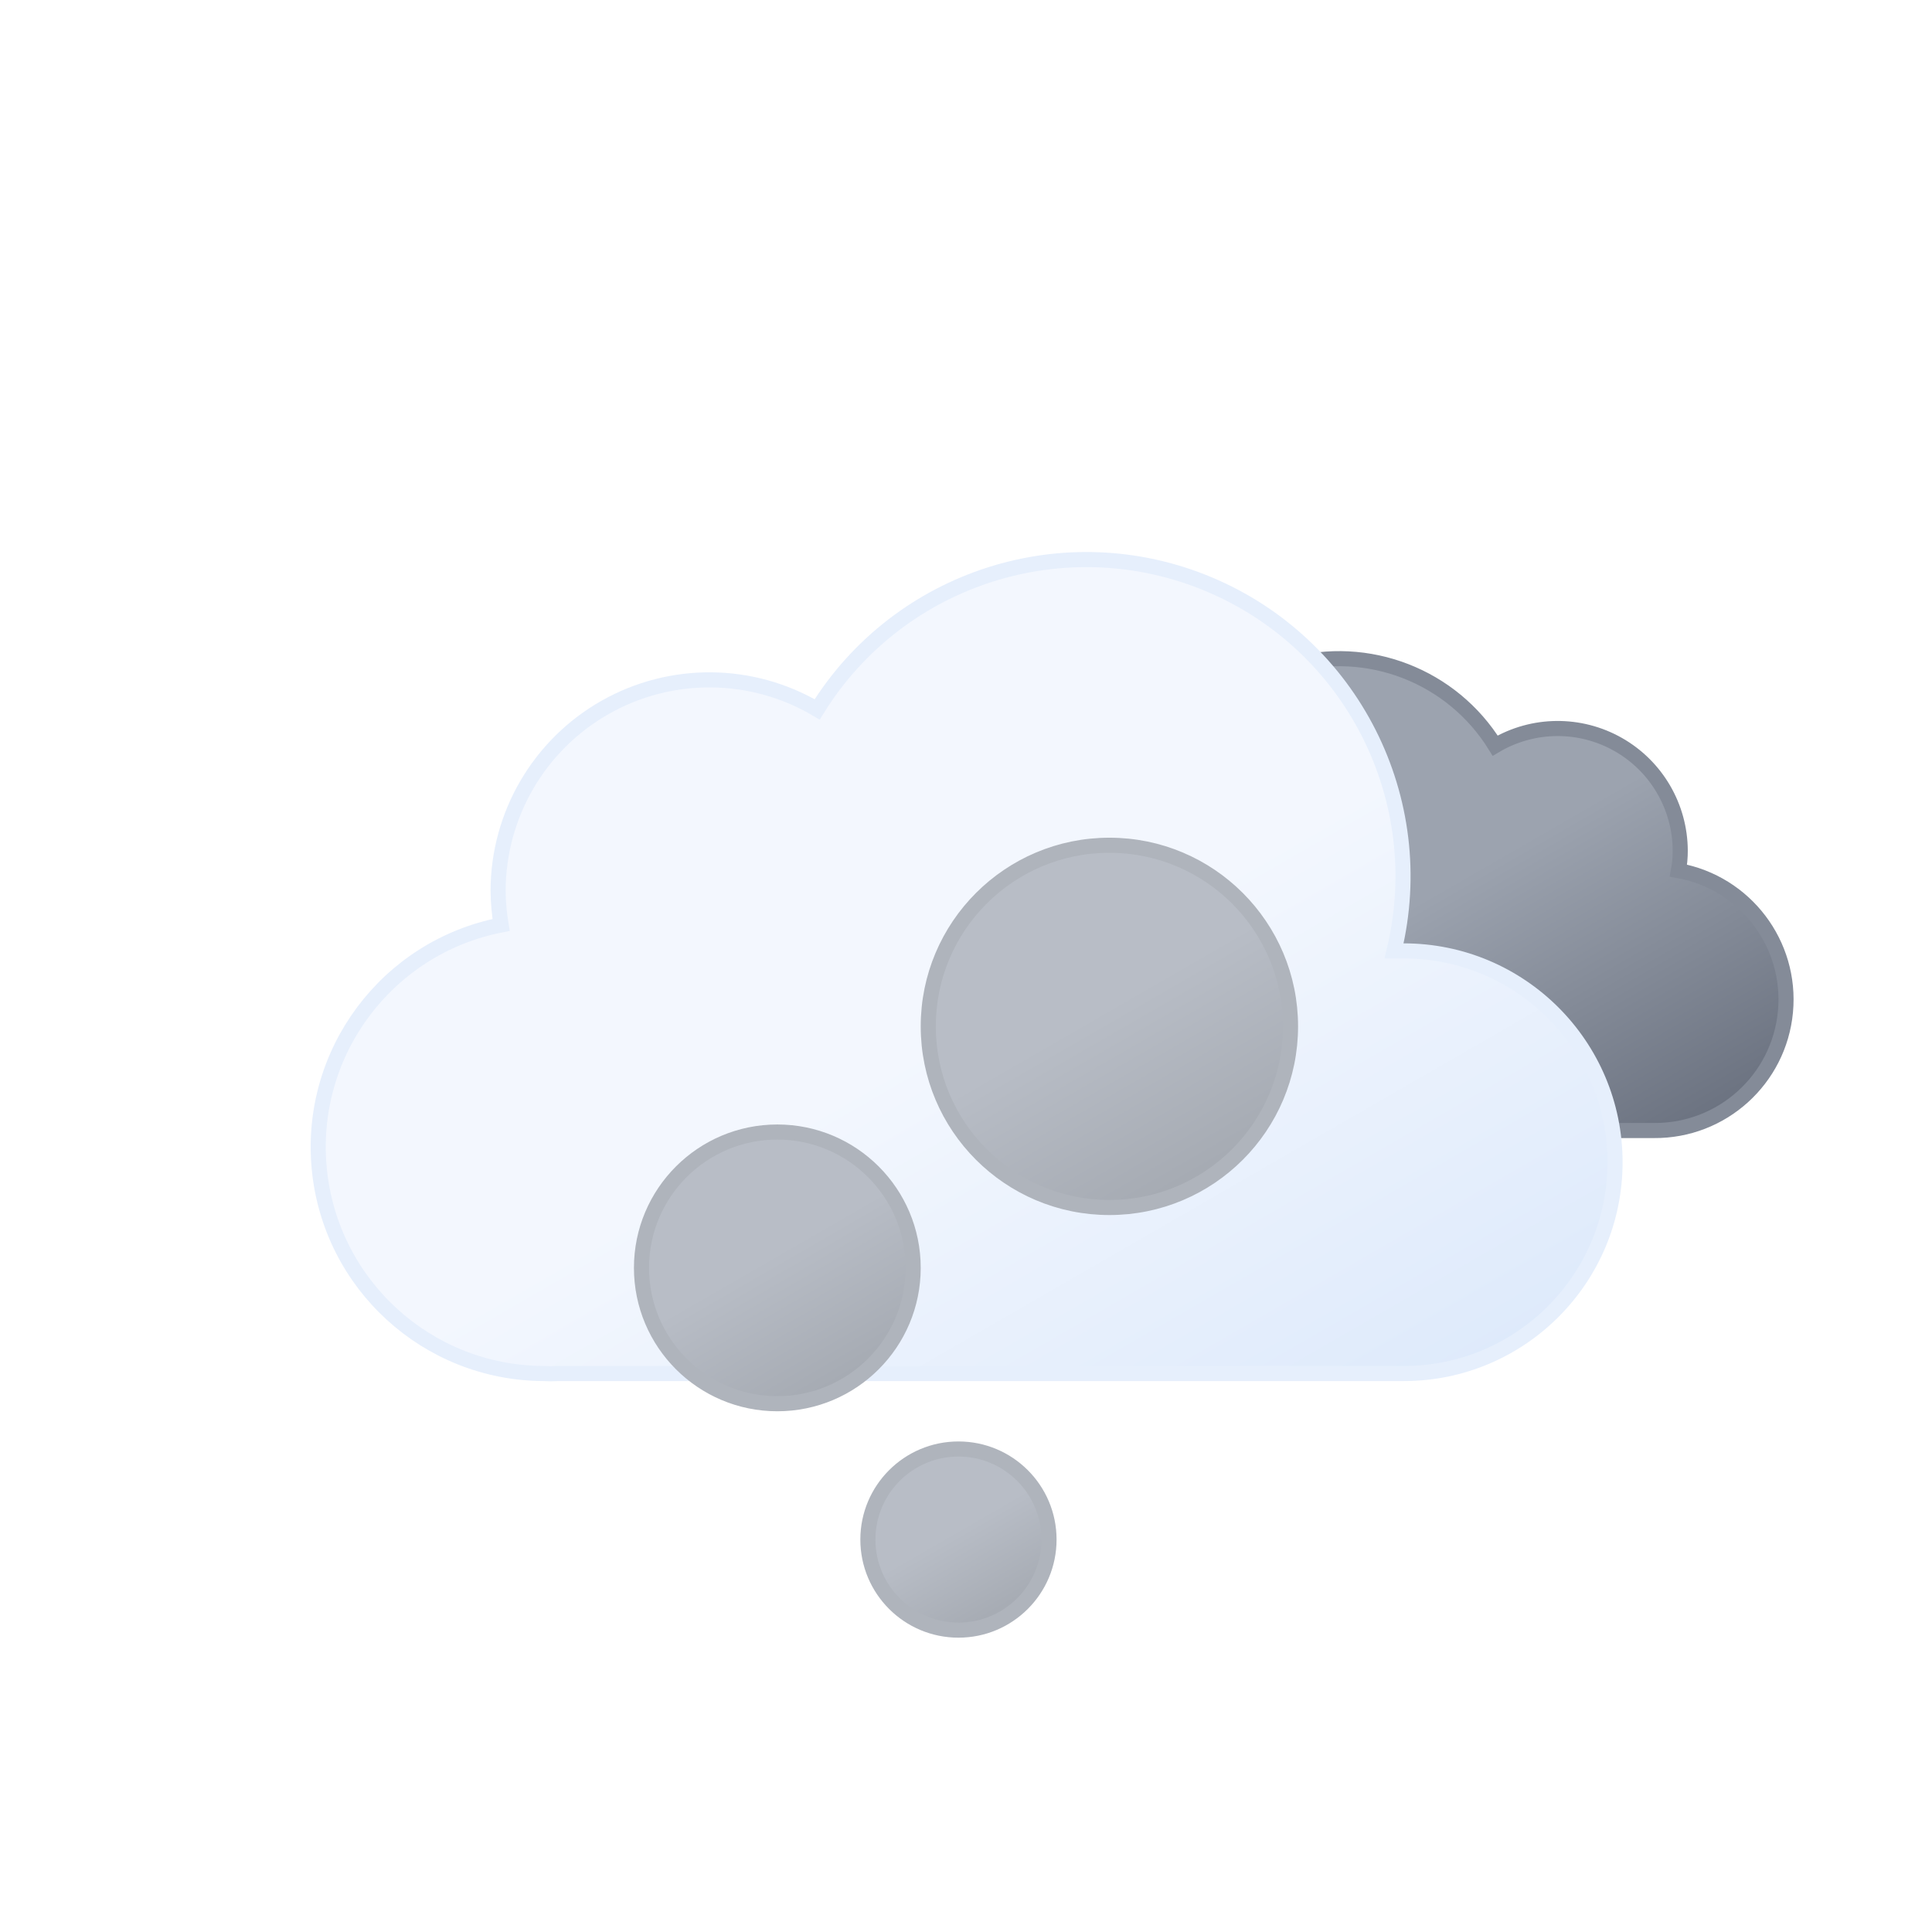
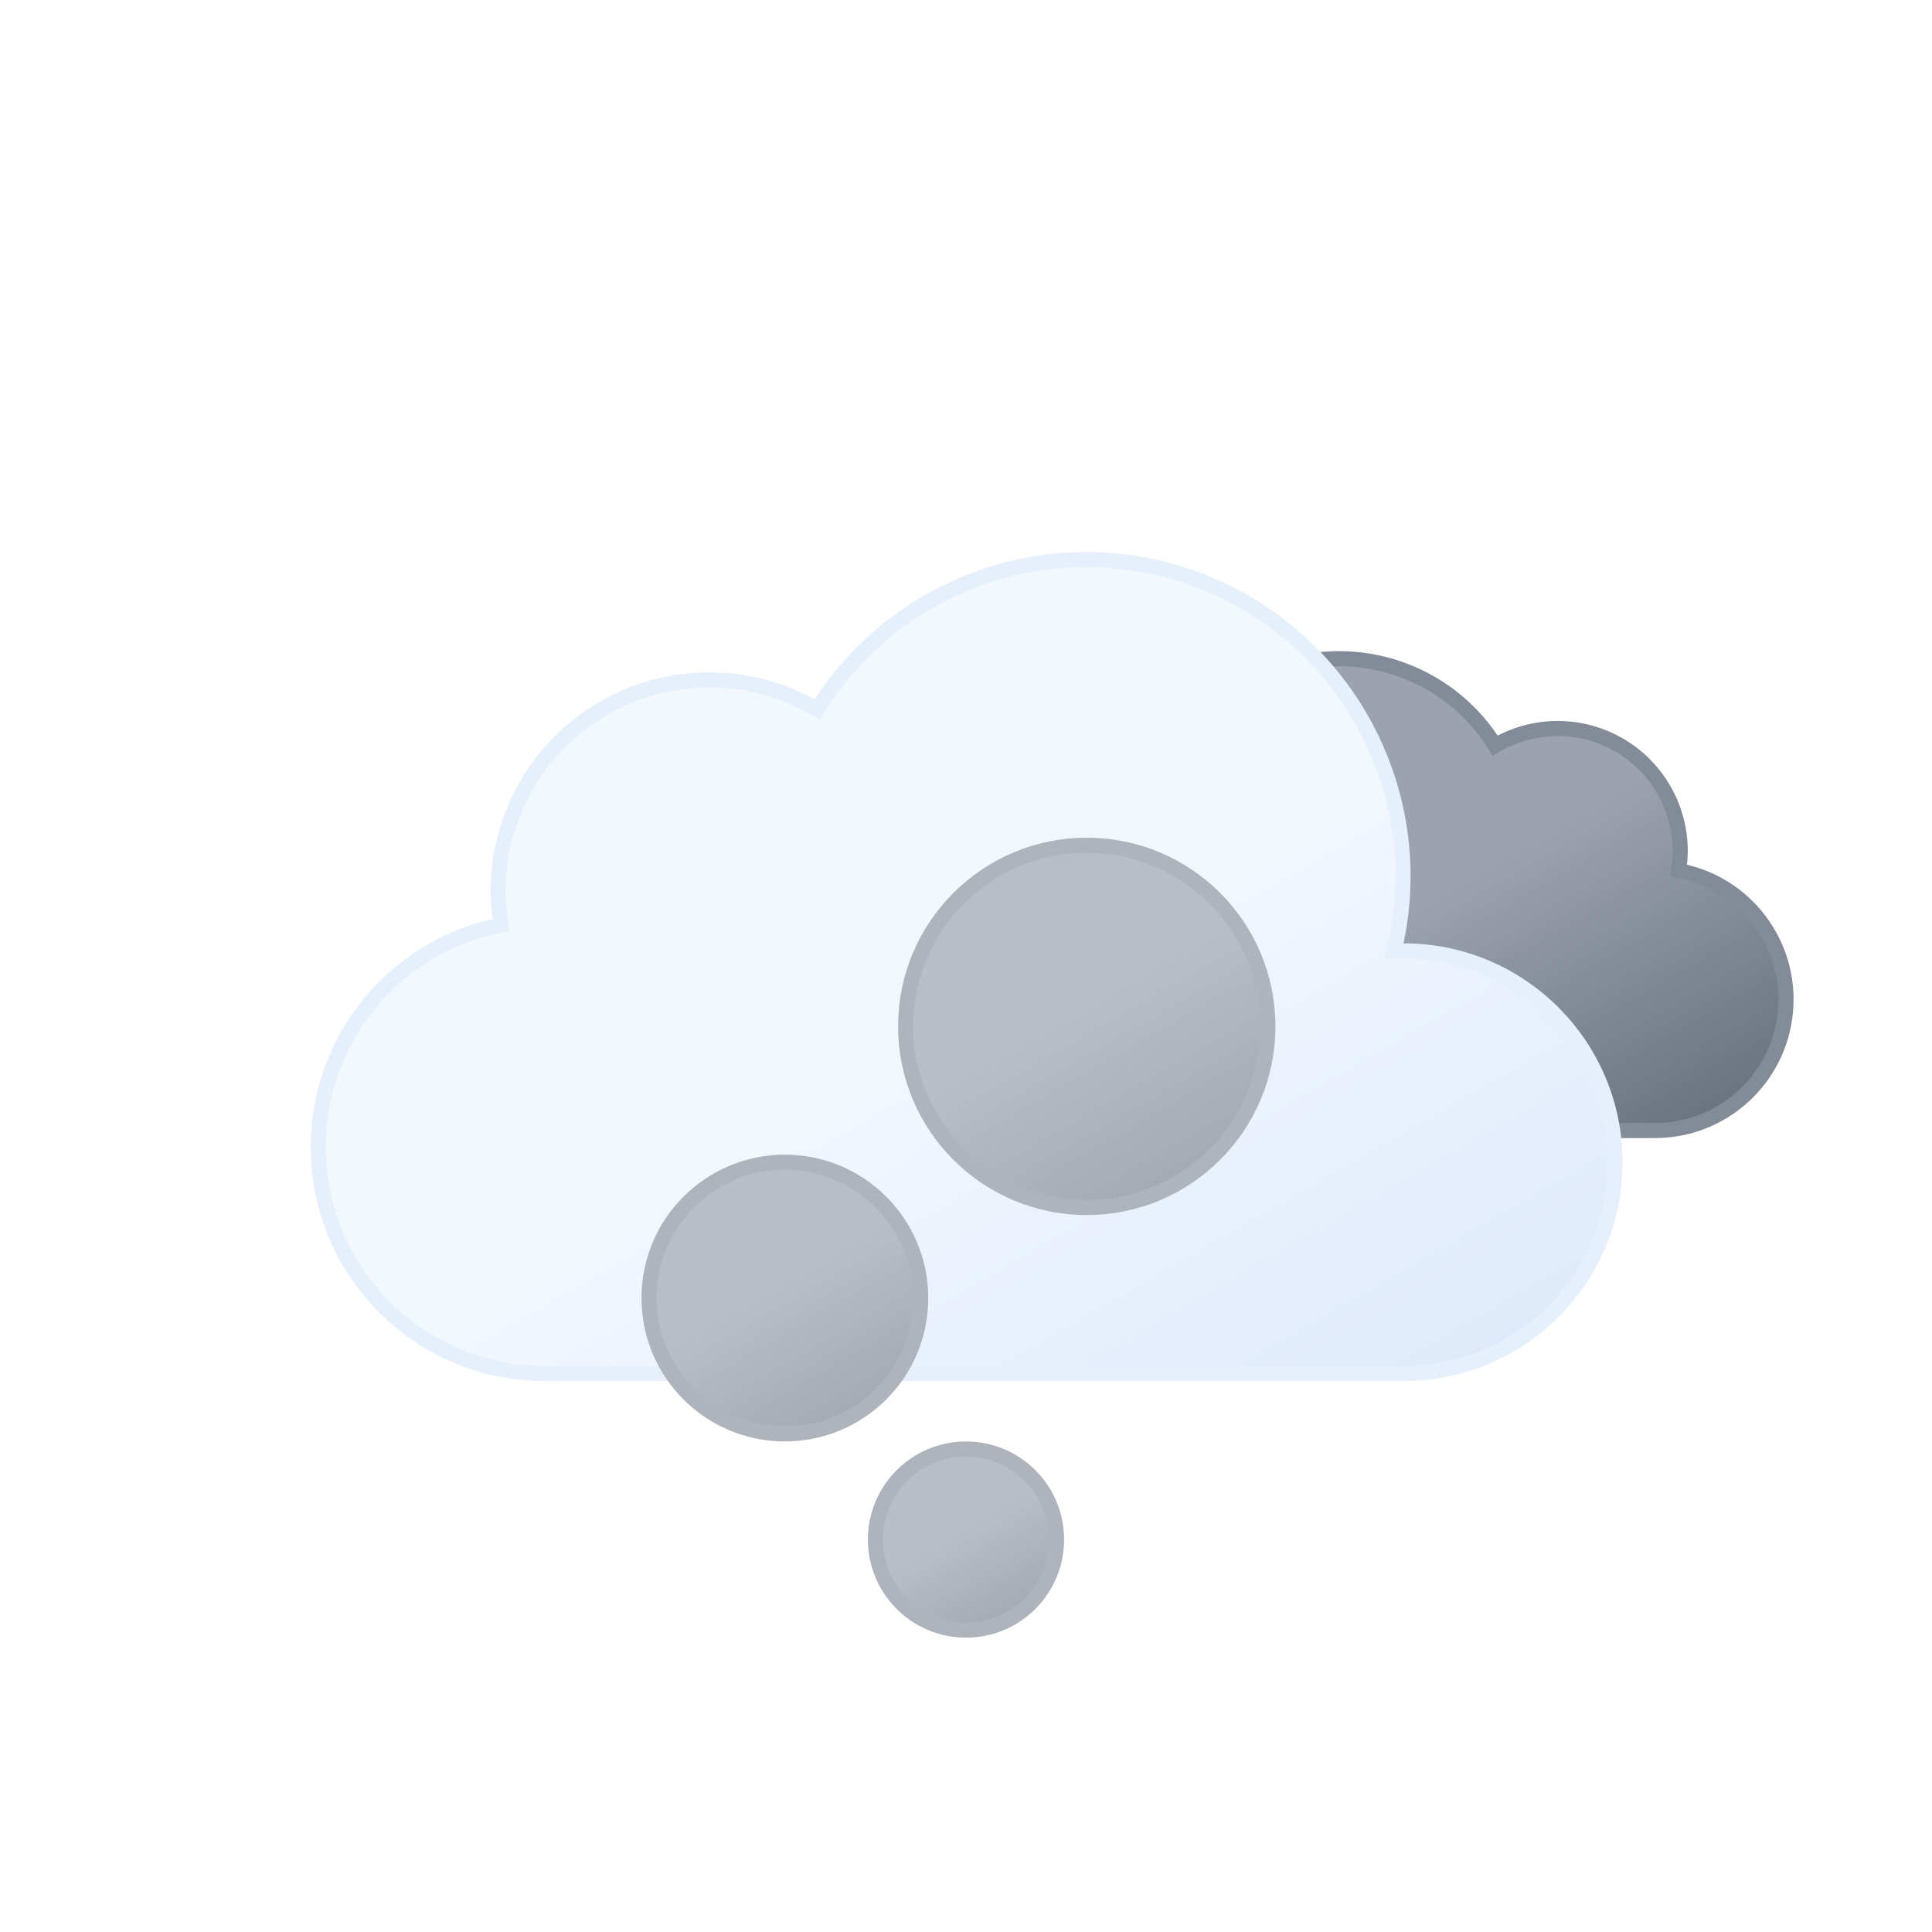
<svg xmlns="http://www.w3.org/2000/svg" xmlns:xlink="http://www.w3.org/1999/xlink" viewBox="0 0 64 64">
  <defs>
    <linearGradient id="a" x1="40.76" y1="23" x2="50.83" y2="40.46" gradientUnits="userSpaceOnUse">
      <stop offset="0" stop-color="#9ca3af" />
      <stop offset="0.45" stop-color="#9ca3af" />
      <stop offset="1" stop-color="#6b7280" />
    </linearGradient>
    <linearGradient id="b" x1="22.56" y1="21.96" x2="39.2" y2="50.8" gradientUnits="userSpaceOnUse">
      <stop offset="0" stop-color="#f3f7fe" />
      <stop offset="0.45" stop-color="#f3f7fe" />
      <stop offset="1" stop-color="#deeafb" />
    </linearGradient>
-     <linearGradient id="c" x1="30.25" y1="48.4" x2="33.25" y2="53.6" gradientUnits="userSpaceOnUse">
+     <linearGradient id="c" x1="30.5" y1="48.4" x2="33.5" y2="53.6" gradientUnits="userSpaceOnUse">
      <stop offset="0" stop-color="#b8bdc6" />
      <stop offset="0.45" stop-color="#b8bdc6" />
      <stop offset="1" stop-color="#a5aab2" />
    </linearGradient>
-     <linearGradient id="d" x1="23.5" y1="38.1" x2="28" y2="45.9" xlink:href="#c" />
-     <linearGradient id="e" x1="33.75" y1="28.8" x2="39.75" y2="39.2" xlink:href="#c" />
+     <linearGradient id="d" x1="23.75" y1="39.1" x2="28.25" y2="46.9" xlink:href="#c" />
+     <linearGradient id="e" x1="33" y1="28.8" x2="39" y2="39.2" xlink:href="#c" />
  </defs>
  <path d="M34.23,33.45a4.05,4.05,0,0,0,4.05,4H54.79a4.34,4.34,0,0,0,.81-8.61,3.52,3.52,0,0,0,.06-.66,4.06,4.06,0,0,0-6.13-3.48,6.08,6.08,0,0,0-11.25,3.19,6.34,6.34,0,0,0,.18,1.46h-.18A4.05,4.05,0,0,0,34.23,33.45Z" stroke="#848b98" stroke-miterlimit="10" stroke-width="0.5" fill="url(#a)" />
  <path d="M46.5,31.5l-.32,0a10.49,10.49,0,0,0-19.11-8,7,7,0,0,0-10.57,6,7.21,7.21,0,0,0,.1,1.14A7.5,7.5,0,0,0,18,45.5a4.19,4.19,0,0,0,.5,0v0h28a7,7,0,0,0,0-14Z" stroke="#e6effc" stroke-miterlimit="10" stroke-width="0.5" fill="url(#b)" />
-   <circle cx="31.75" cy="51" r="3" stroke="#afb4bc" stroke-miterlimit="10" stroke-width="0.5" fill="url(#c)" />
-   <circle cx="25.75" cy="42" r="4.5" stroke="#afb4bc" stroke-miterlimit="10" stroke-width="0.5" fill="url(#d)" />
-   <circle cx="36.75" cy="34" r="6" stroke="#afb4bc" stroke-miterlimit="10" stroke-width="0.5" fill="url(#e)" />
+   <circle cx="32" cy="51" r="3" stroke="#afb4bc" stroke-miterlimit="10" stroke-width="0.5" fill="url(#c)" />
+   <circle cx="26" cy="43" r="4.5" stroke="#afb4bc" stroke-miterlimit="10" stroke-width="0.5" fill="url(#d)" />
+   <circle cx="36" cy="34" r="6" stroke="#afb4bc" stroke-miterlimit="10" stroke-width="0.5" fill="url(#e)" />
</svg>
